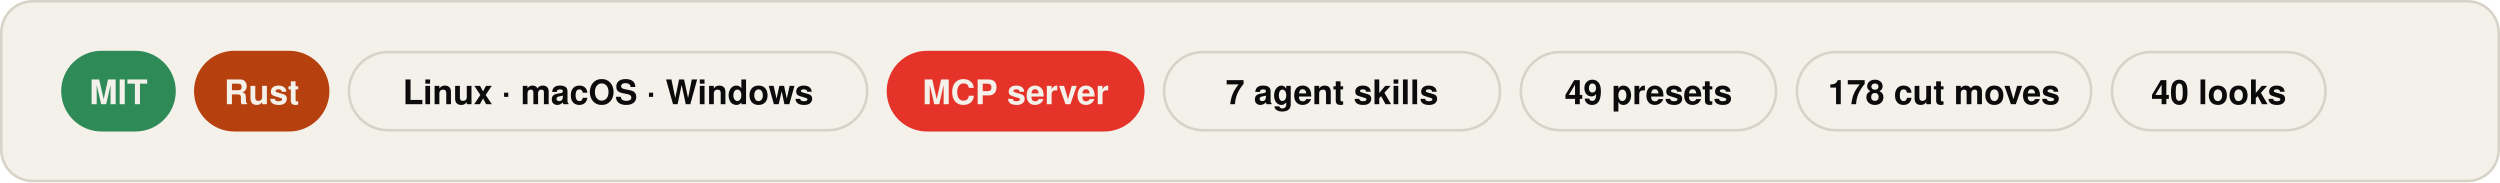
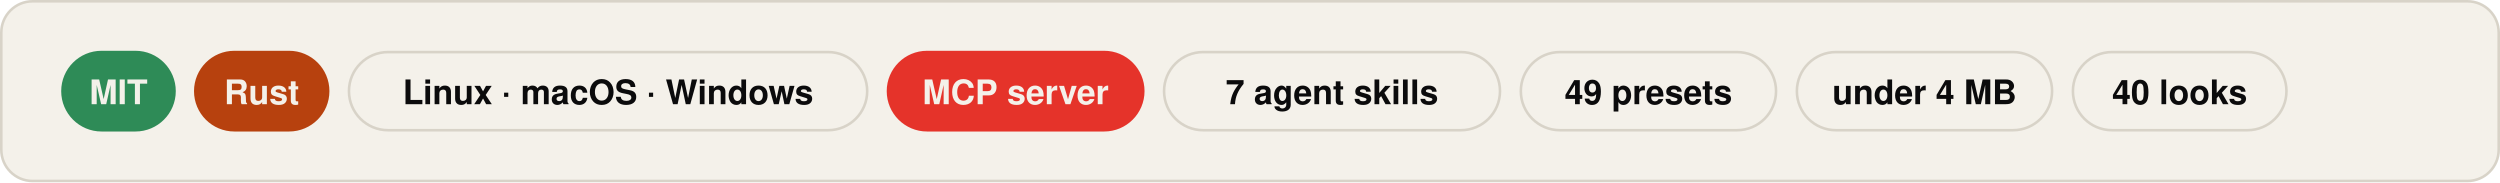
- <svg xmlns="http://www.w3.org/2000/svg" width="960" height="70" viewBox="0 0 960 70" role="img" aria-label="MIT, Rust, Linux macOS Windows, MCP server, 7 agent skills, 49 presets, 178 cut moves, 40 looks">
+ <svg xmlns="http://www.w3.org/2000/svg" width="960" height="70" viewBox="0 0 960 70" role="img" aria-label="MIT, Rust, Linux macOS Windows, MCP server, 7 agent skills, 49 presets, under 4 MB, 40 looks">
  <rect x="0.5" y="0.5" width="959" height="69" rx="12" fill="#F4F1EA" stroke="#D8D3C8" />
  <rect x="24" y="20" width="43" height="30" rx="15" fill="#2E8B57" stroke="#2E8B57" />
  <text x="45.5" y="40" font-family="Helvetica Neue, Helvetica, Arial, Liberation Sans, sans-serif" font-weight="600" font-size="13" fill="#F4F1EA" text-anchor="middle" letter-spacing="0">MIT</text>
  <rect x="75" y="20" width="51" height="30" rx="15" fill="#B7410E" stroke="#B7410E" />
  <text x="100.5" y="40" font-family="Helvetica Neue, Helvetica, Arial, Liberation Sans, sans-serif" font-weight="600" font-size="13" fill="#F4F1EA" text-anchor="middle" letter-spacing="0">Rust</text>
  <rect x="134" y="20" width="199" height="30" rx="15" fill="none" stroke="#D8D3C8" />
  <text x="233.5" y="40" font-family="Helvetica Neue, Helvetica, Arial, Liberation Sans, sans-serif" font-weight="600" font-size="13" fill="#0B0B0C" text-anchor="middle" letter-spacing="0">Linux · macOS · Windows</text>
  <rect x="341" y="20" width="98" height="30" rx="15" fill="#E5332A" stroke="#E5332A" />
  <text x="390.0" y="40" font-family="Helvetica Neue, Helvetica, Arial, Liberation Sans, sans-serif" font-weight="600" font-size="13" fill="#F4F1EA" text-anchor="middle" letter-spacing="0">MCP server</text>
  <rect x="447" y="20" width="129" height="30" rx="15" fill="none" stroke="#D8D3C8" />
  <text x="511.5" y="40" font-family="Helvetica Neue, Helvetica, Arial, Liberation Sans, sans-serif" font-weight="600" font-size="13" fill="#0B0B0C" text-anchor="middle" letter-spacing="0">7 agent skills</text>
  <rect x="584" y="20" width="98" height="30" rx="15" fill="none" stroke="#D8D3C8" />
  <text x="633.0" y="40" font-family="Helvetica Neue, Helvetica, Arial, Liberation Sans, sans-serif" font-weight="600" font-size="13" fill="#0B0B0C" text-anchor="middle" letter-spacing="0">49 presets</text>
-   <rect x="690" y="20" width="113" height="30" rx="15" fill="none" stroke="#D8D3C8" />
-   <text x="746.5" y="40" font-family="Helvetica Neue, Helvetica, Arial, Liberation Sans, sans-serif" font-weight="600" font-size="13" fill="#0B0B0C" text-anchor="middle" letter-spacing="0">178 cut moves</text>
-   <rect x="811" y="20" width="82" height="30" rx="15" fill="none" stroke="#D8D3C8" />
-   <text x="852.0" y="40" font-family="Helvetica Neue, Helvetica, Arial, Liberation Sans, sans-serif" font-weight="600" font-size="13" fill="#0B0B0C" text-anchor="middle" letter-spacing="0">40 looks</text>
+   <rect x="690" y="20" width="98" height="30" rx="15" fill="none" stroke="#D8D3C8" />
+   <text x="739.0" y="40" font-family="Helvetica Neue, Helvetica, Arial, Liberation Sans, sans-serif" font-weight="600" font-size="13" fill="#0B0B0C" text-anchor="middle" letter-spacing="0">under 4 MB</text>
+   <rect x="796" y="20" width="82" height="30" rx="15" fill="none" stroke="#D8D3C8" />
+   <text x="837.0" y="40" font-family="Helvetica Neue, Helvetica, Arial, Liberation Sans, sans-serif" font-weight="600" font-size="13" fill="#0B0B0C" text-anchor="middle" letter-spacing="0">40 looks</text>
</svg>
